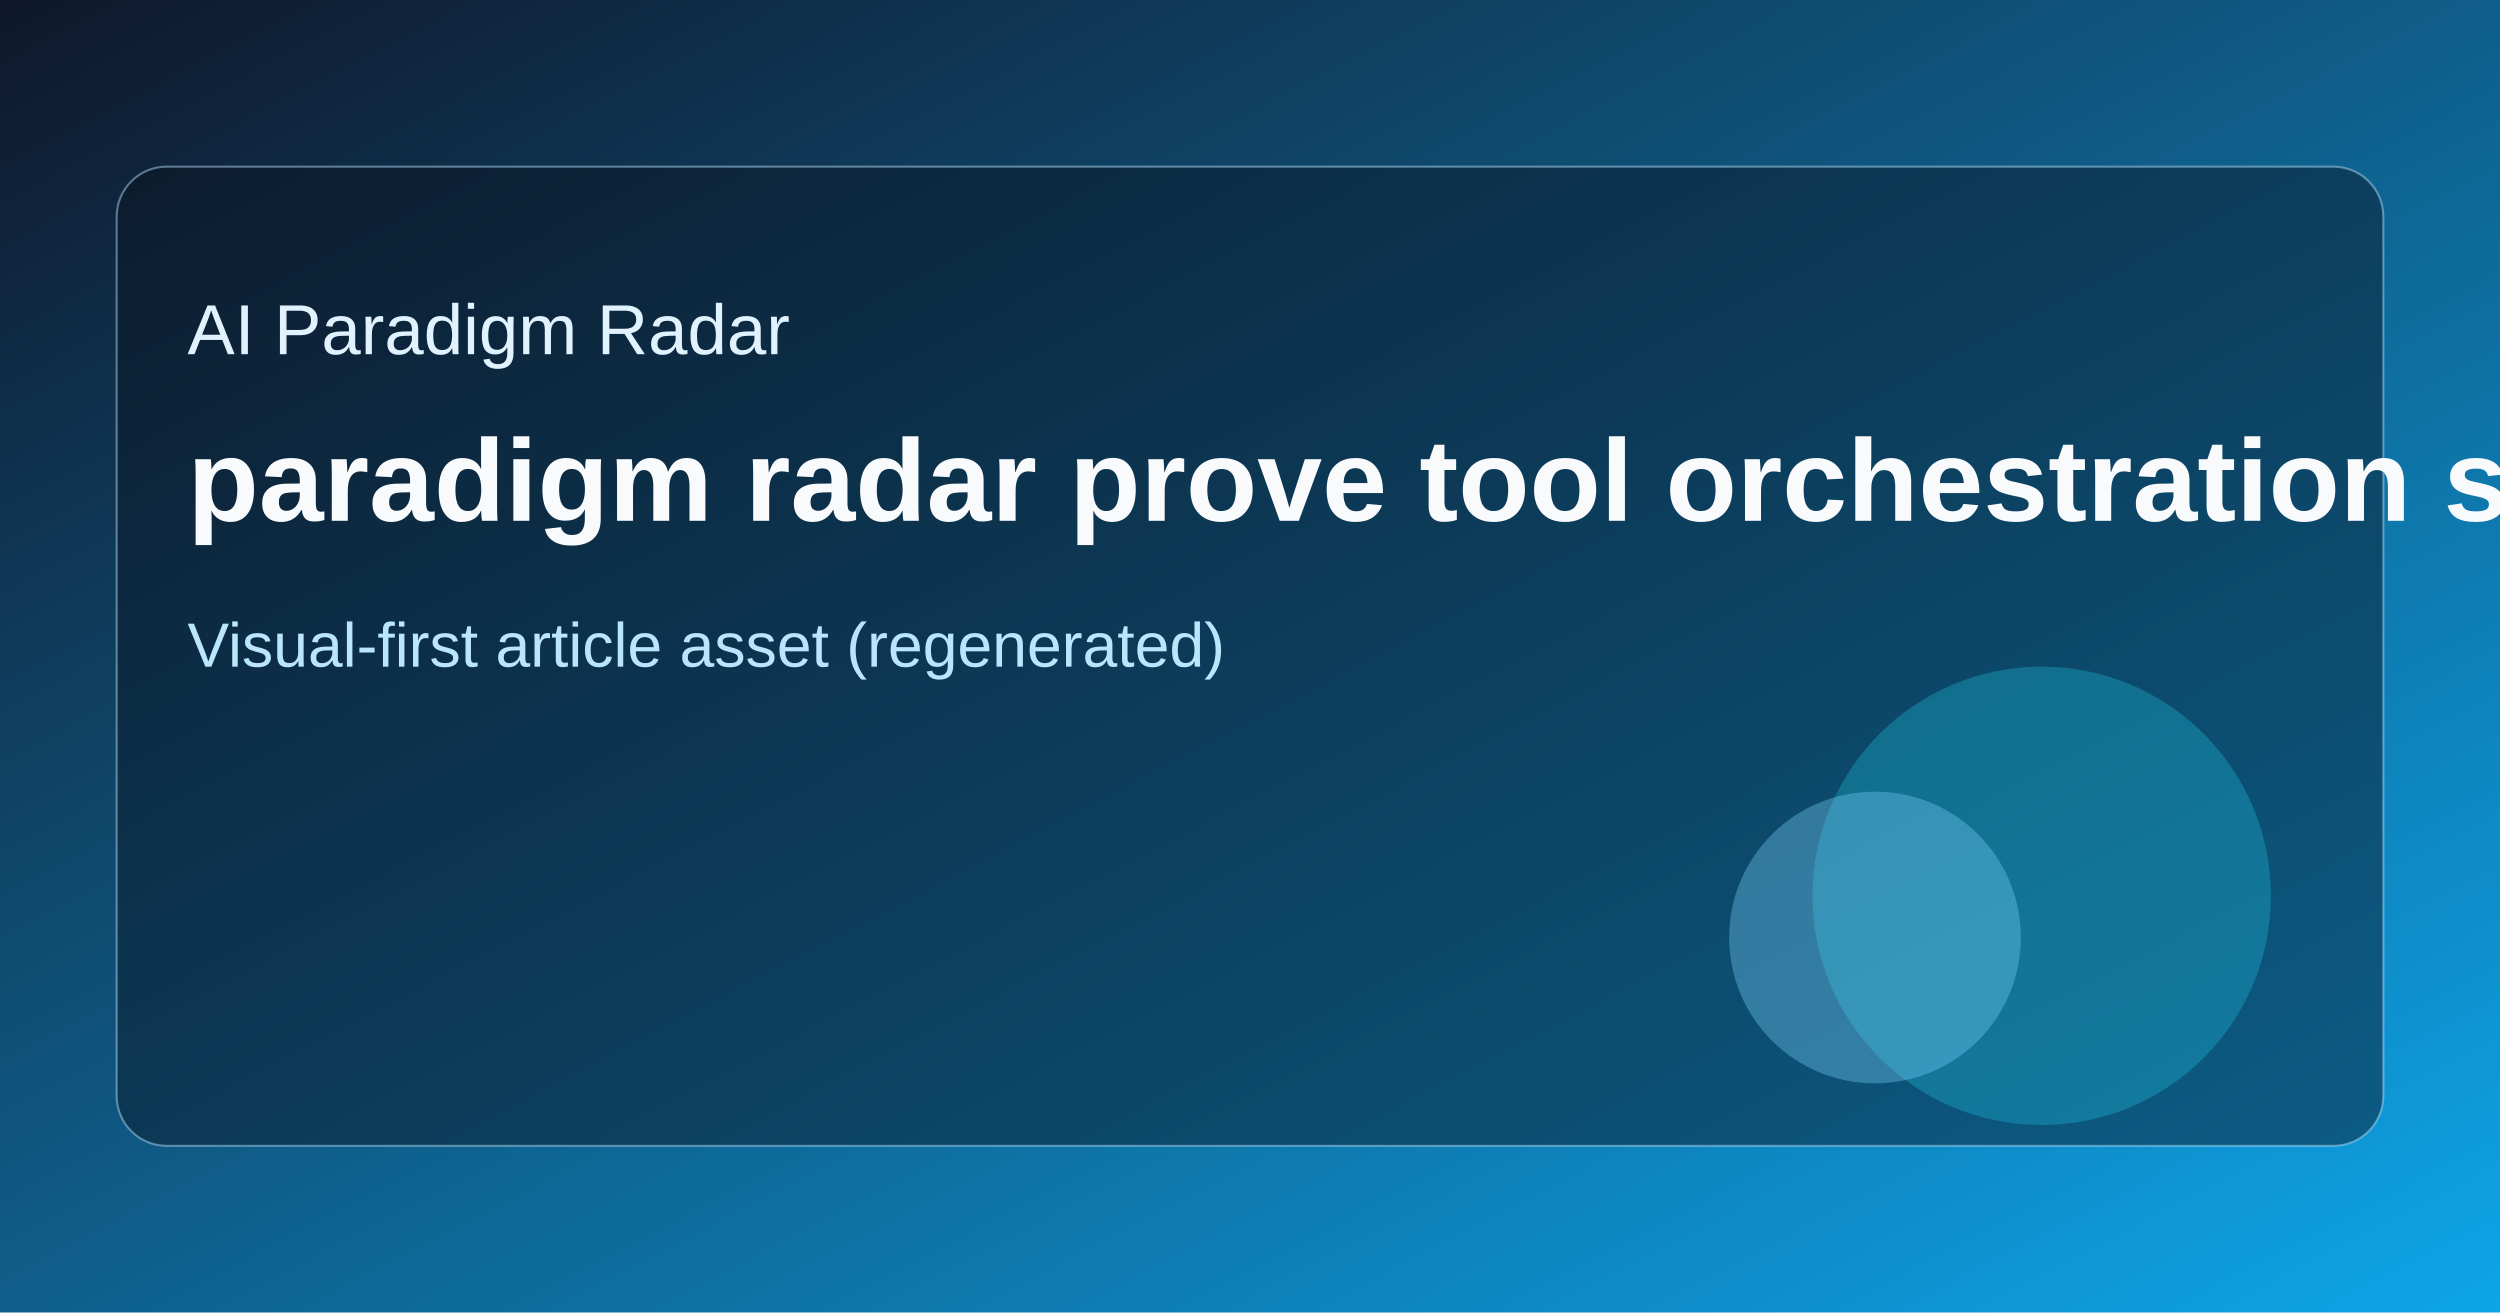
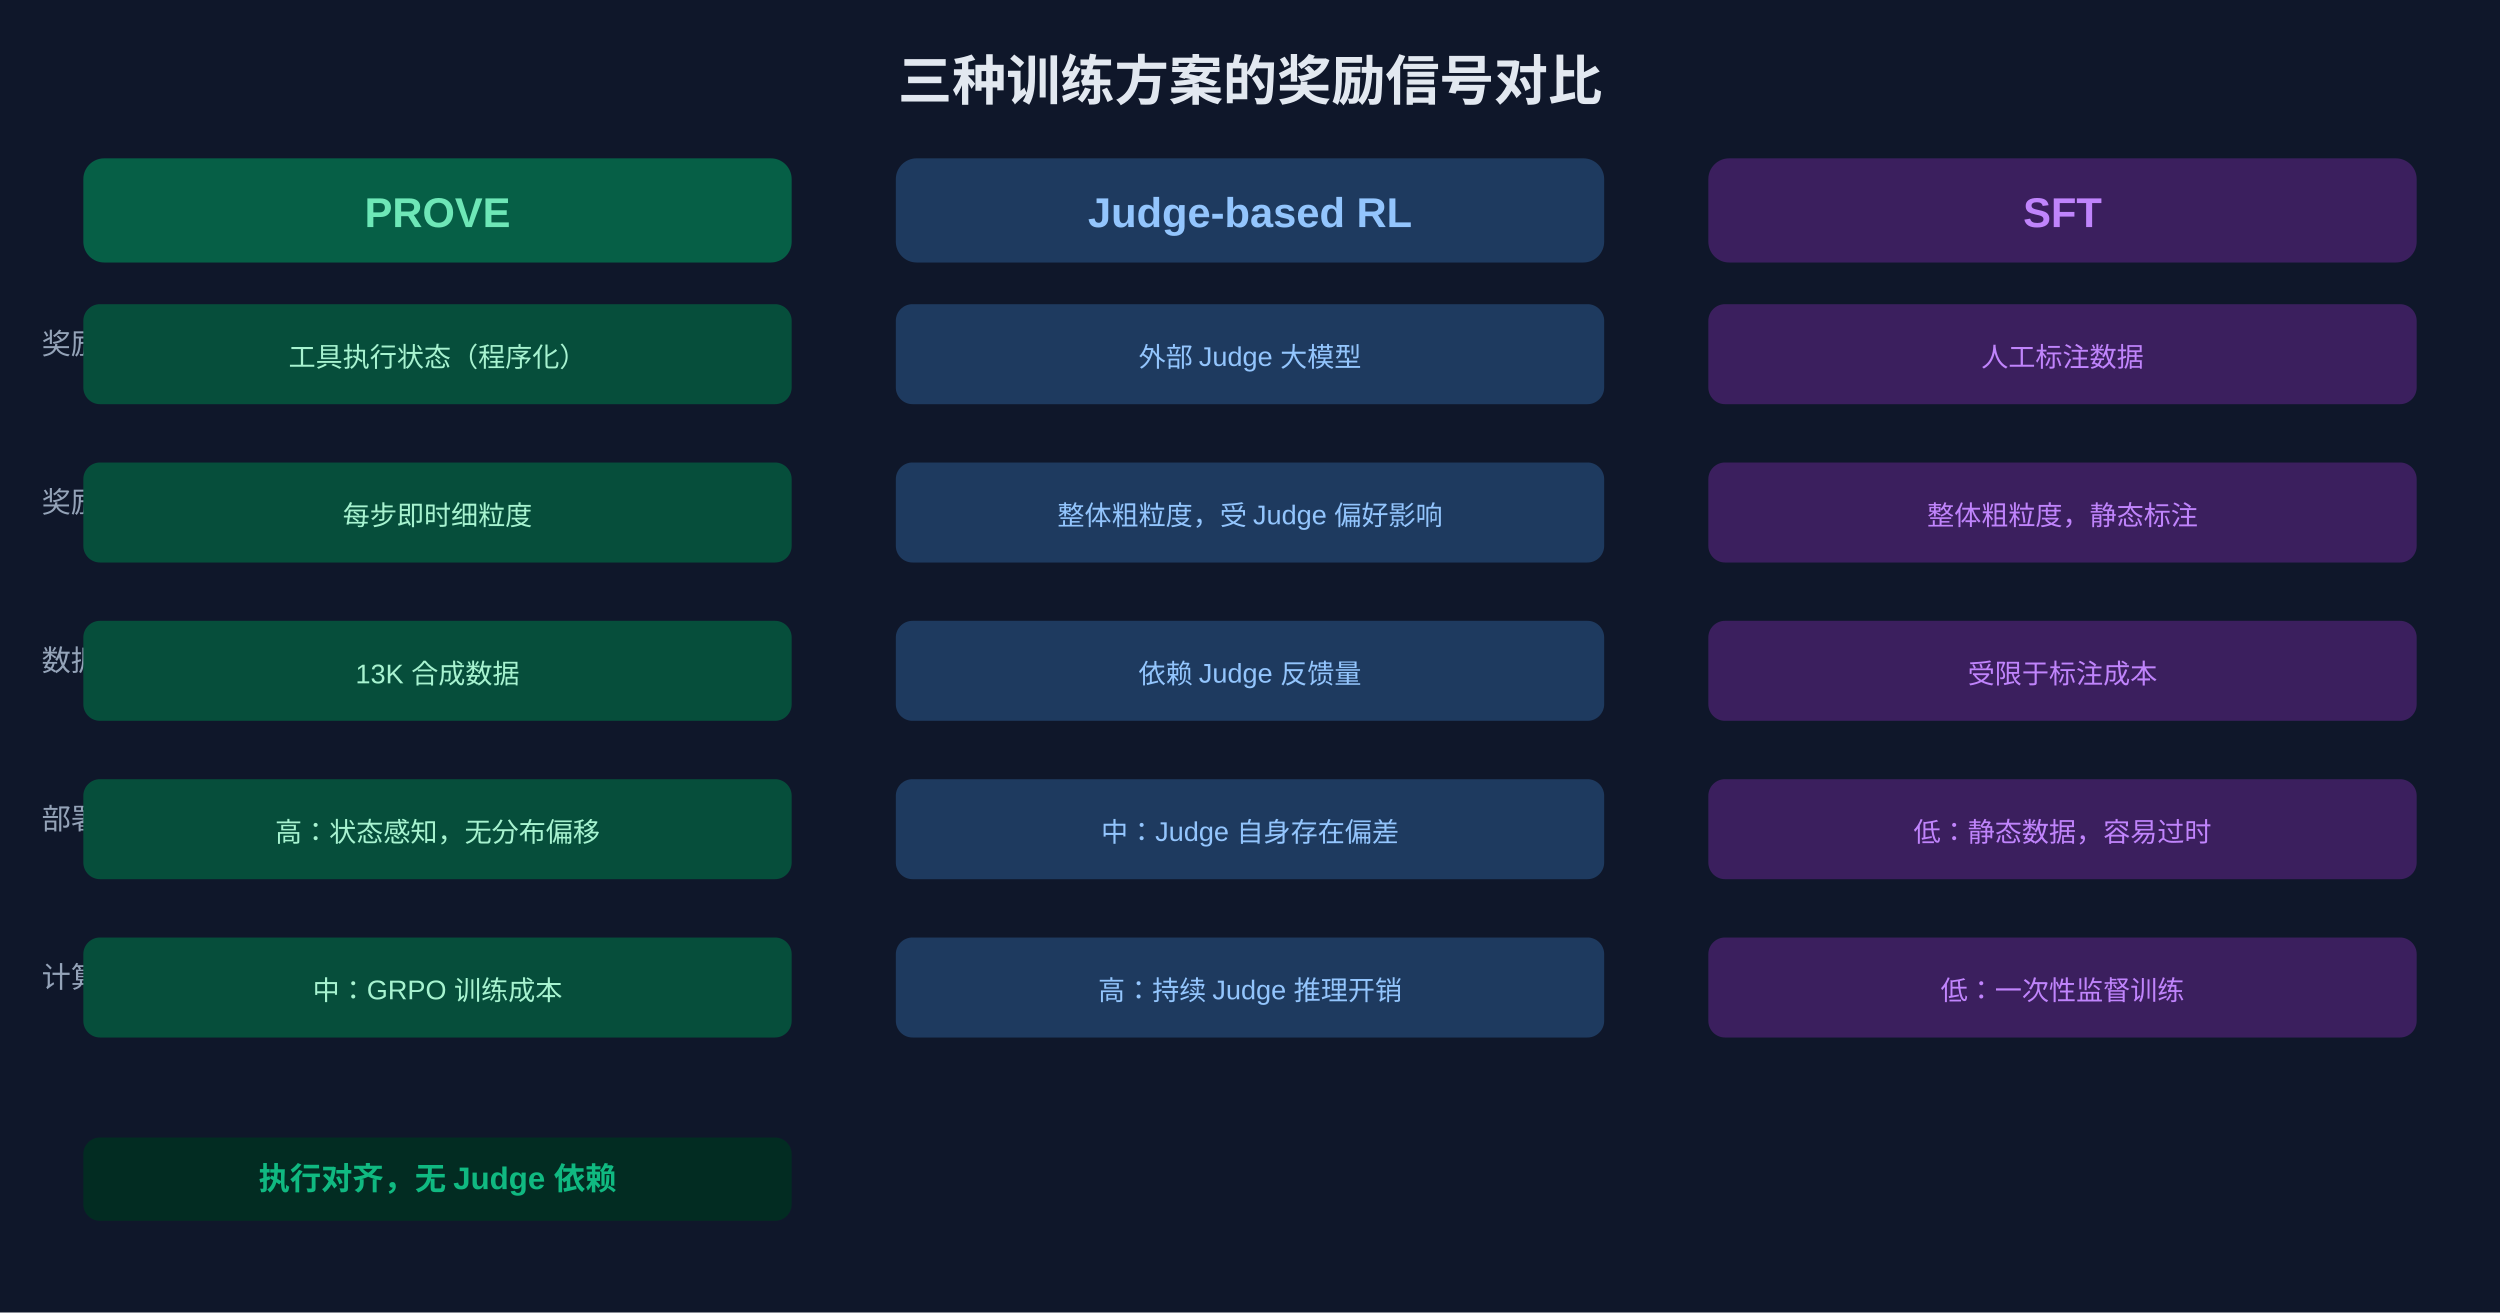
<svg xmlns="http://www.w3.org/2000/svg" width="1200" height="630" viewBox="0 0 1200 630">
-   <defs>
-     <linearGradient id="g" x1="0" y1="0" x2="1" y2="1">
-       <stop offset="0%" stop-color="#0f172a" />
-       <stop offset="100%" stop-color="#0ea5e9" />
-     </linearGradient>
-   </defs>
-   <rect width="1200" height="630" fill="url(#g)" />
-   <rect x="56" y="80" width="1088" height="470" rx="24" fill="#0b1220" fill-opacity="0.45" stroke="#bae6fd" stroke-opacity="0.45" />
-   <text x="90" y="170" fill="#e0f2fe" font-size="34" font-family="Arial">AI Paradigm Radar</text>
-   <text x="90" y="250" fill="#f8fafc" font-size="56" font-family="Arial" font-weight="700">paradigm radar prove tool orchestration signal</text>
-   <text x="90" y="320" fill="#bae6fd" font-size="30" font-family="Arial">Visual-first article asset (regenerated)</text>
-   <circle cx="980" cy="430" r="110" fill="#22d3ee" fill-opacity="0.28" />
-   <circle cx="900" cy="450" r="70" fill="#7dd3fc" fill-opacity="0.35" />
+   <rect width="1200" height="630" fill="#0f172a" />
+   <text x="600" y="48" fill="#e2e8f0" font-size="26" font-family="Arial" font-weight="700" text-anchor="middle">三种训练方案的奖励信号对比</text>
+   <rect x="40" y="76" width="340" height="50" rx="10" fill="#065f46" />
+   <text x="210" y="109" fill="#6ee7b7" font-size="20" font-family="Arial" font-weight="700" text-anchor="middle">PROVE</text>
+   <rect x="430" y="76" width="340" height="50" rx="10" fill="#1e3a5f" />
+   <text x="600" y="109" fill="#93c5fd" font-size="20" font-family="Arial" font-weight="700" text-anchor="middle">Judge-based RL</text>
+   <rect x="820" y="76" width="340" height="50" rx="10" fill="#3b1f5e" />
+   <text x="990" y="109" fill="#c084fc" font-size="20" font-family="Arial" font-weight="700" text-anchor="middle">SFT</text>
+   <text x="20" y="170" fill="#94a3b8" font-size="14" font-family="Arial">奖励来源</text>
+   <text x="20" y="246" fill="#94a3b8" font-size="14" font-family="Arial">奖励粒度</text>
+   <text x="20" y="322" fill="#94a3b8" font-size="14" font-family="Arial">数据量</text>
+   <text x="20" y="398" fill="#94a3b8" font-size="14" font-family="Arial">部署一致性</text>
+   <text x="20" y="474" fill="#94a3b8" font-size="14" font-family="Arial">计算成本</text>
+   <rect x="40" y="146" width="340" height="48" rx="8" fill="#064e3b" />
+   <text x="210" y="176" fill="#a7f3d0" font-size="13" font-family="Arial" text-anchor="middle">工具执行状态（程序化）</text>
+   <rect x="40" y="222" width="340" height="48" rx="8" fill="#064e3b" />
+   <text x="210" y="252" fill="#a7f3d0" font-size="13" font-family="Arial" text-anchor="middle">每步即时细粒度</text>
+   <rect x="40" y="298" width="340" height="48" rx="8" fill="#064e3b" />
+   <text x="210" y="328" fill="#a7f3d0" font-size="13" font-family="Arial" text-anchor="middle">13K 合成数据</text>
+   <rect x="40" y="374" width="340" height="48" rx="8" fill="#064e3b" />
+   <text x="210" y="404" fill="#a7f3d0" font-size="13" font-family="Arial" text-anchor="middle">高：状态感知，无分布偏移</text>
+   <rect x="40" y="450" width="340" height="48" rx="8" fill="#064e3b" />
+   <text x="210" y="480" fill="#a7f3d0" font-size="13" font-family="Arial" text-anchor="middle">中：GRPO 训练成本</text>
+   <rect x="430" y="146" width="340" height="48" rx="8" fill="#1e3a5f" />
+   <text x="600" y="176" fill="#93c5fd" font-size="13" font-family="Arial" text-anchor="middle">外部 Judge 大模型</text>
+   <rect x="430" y="222" width="340" height="48" rx="8" fill="#1e3a5f" />
+   <text x="600" y="252" fill="#93c5fd" font-size="13" font-family="Arial" text-anchor="middle">整体粗粒度，受 Judge 偏好影响</text>
+   <rect x="430" y="298" width="340" height="48" rx="8" fill="#1e3a5f" />
+   <text x="600" y="328" fill="#93c5fd" font-size="13" font-family="Arial" text-anchor="middle">依赖 Judge 反馈量</text>
+   <rect x="430" y="374" width="340" height="48" rx="8" fill="#1e3a5f" />
+   <text x="600" y="404" fill="#93c5fd" font-size="13" font-family="Arial" text-anchor="middle">中：Judge 自身存在偏差</text>
+   <rect x="430" y="450" width="340" height="48" rx="8" fill="#1e3a5f" />
+   <text x="600" y="480" fill="#93c5fd" font-size="13" font-family="Arial" text-anchor="middle">高：持续 Judge 推理开销</text>
+   <rect x="820" y="146" width="340" height="48" rx="8" fill="#3b1f5e" />
+   <text x="990" y="176" fill="#c084fc" font-size="13" font-family="Arial" text-anchor="middle">人工标注数据</text>
+   <rect x="820" y="222" width="340" height="48" rx="8" fill="#3b1f5e" />
+   <text x="990" y="252" fill="#c084fc" font-size="13" font-family="Arial" text-anchor="middle">整体粗粒度，静态标注</text>
+   <rect x="820" y="298" width="340" height="48" rx="8" fill="#3b1f5e" />
+   <text x="990" y="328" fill="#c084fc" font-size="13" font-family="Arial" text-anchor="middle">受限于标注成本</text>
+   <rect x="820" y="374" width="340" height="48" rx="8" fill="#3b1f5e" />
+   <text x="990" y="404" fill="#c084fc" font-size="13" font-family="Arial" text-anchor="middle">低：静态数据，容易过时</text>
+   <rect x="820" y="450" width="340" height="48" rx="8" fill="#3b1f5e" />
+   <text x="990" y="480" fill="#c084fc" font-size="13" font-family="Arial" text-anchor="middle">低：一次性监督训练</text>
+   <rect x="40" y="546" width="340" height="40" rx="8" fill="#022c22" />
+   <text x="210" y="571" fill="#10b981" font-size="15" font-family="Arial" font-weight="700" text-anchor="middle">执行对齐，无 Judge 依赖</text>
</svg>
